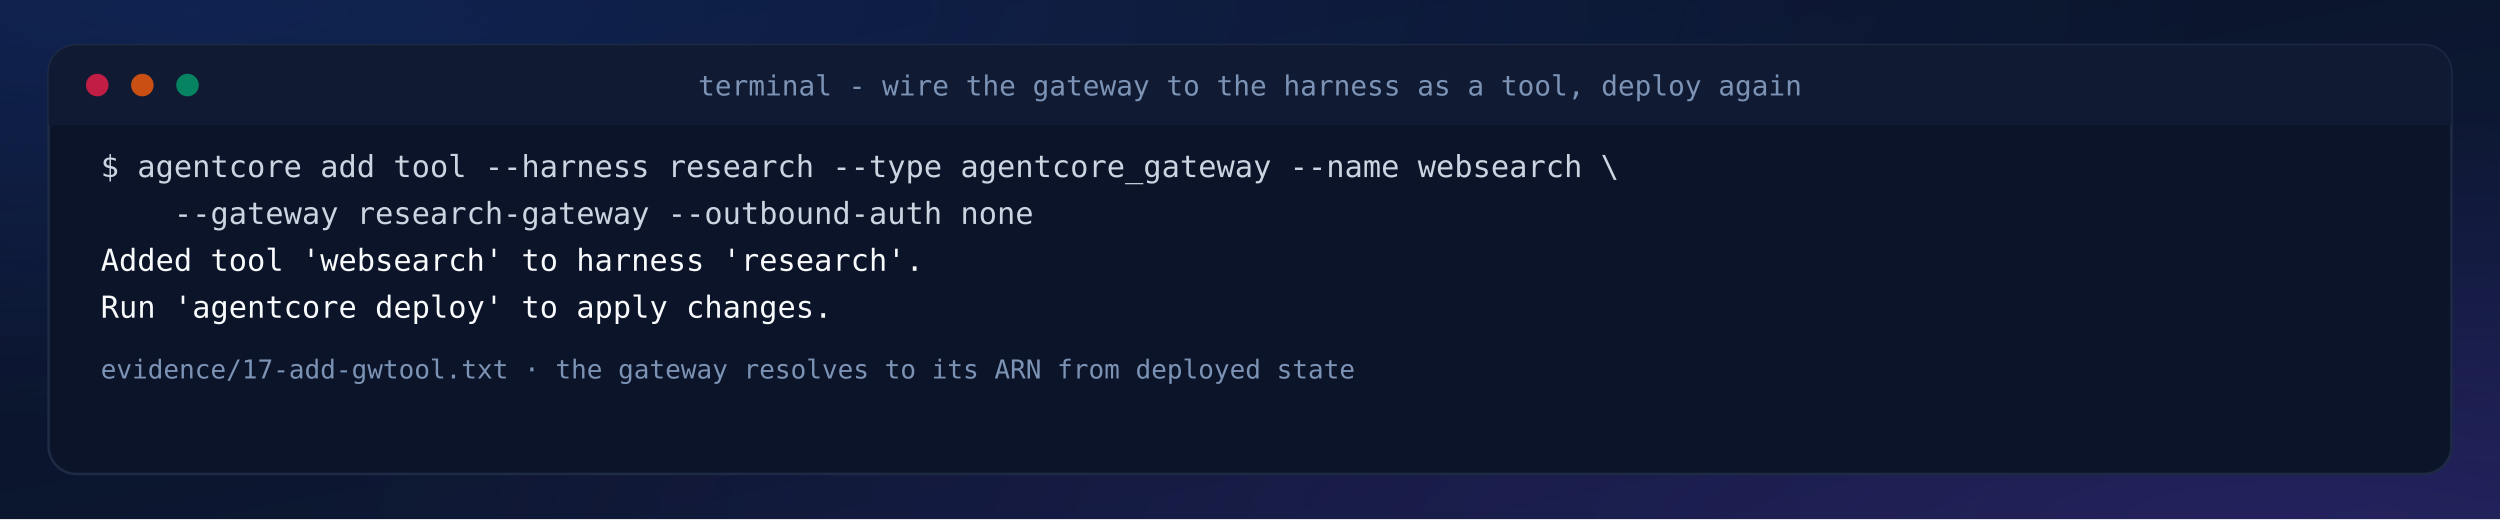
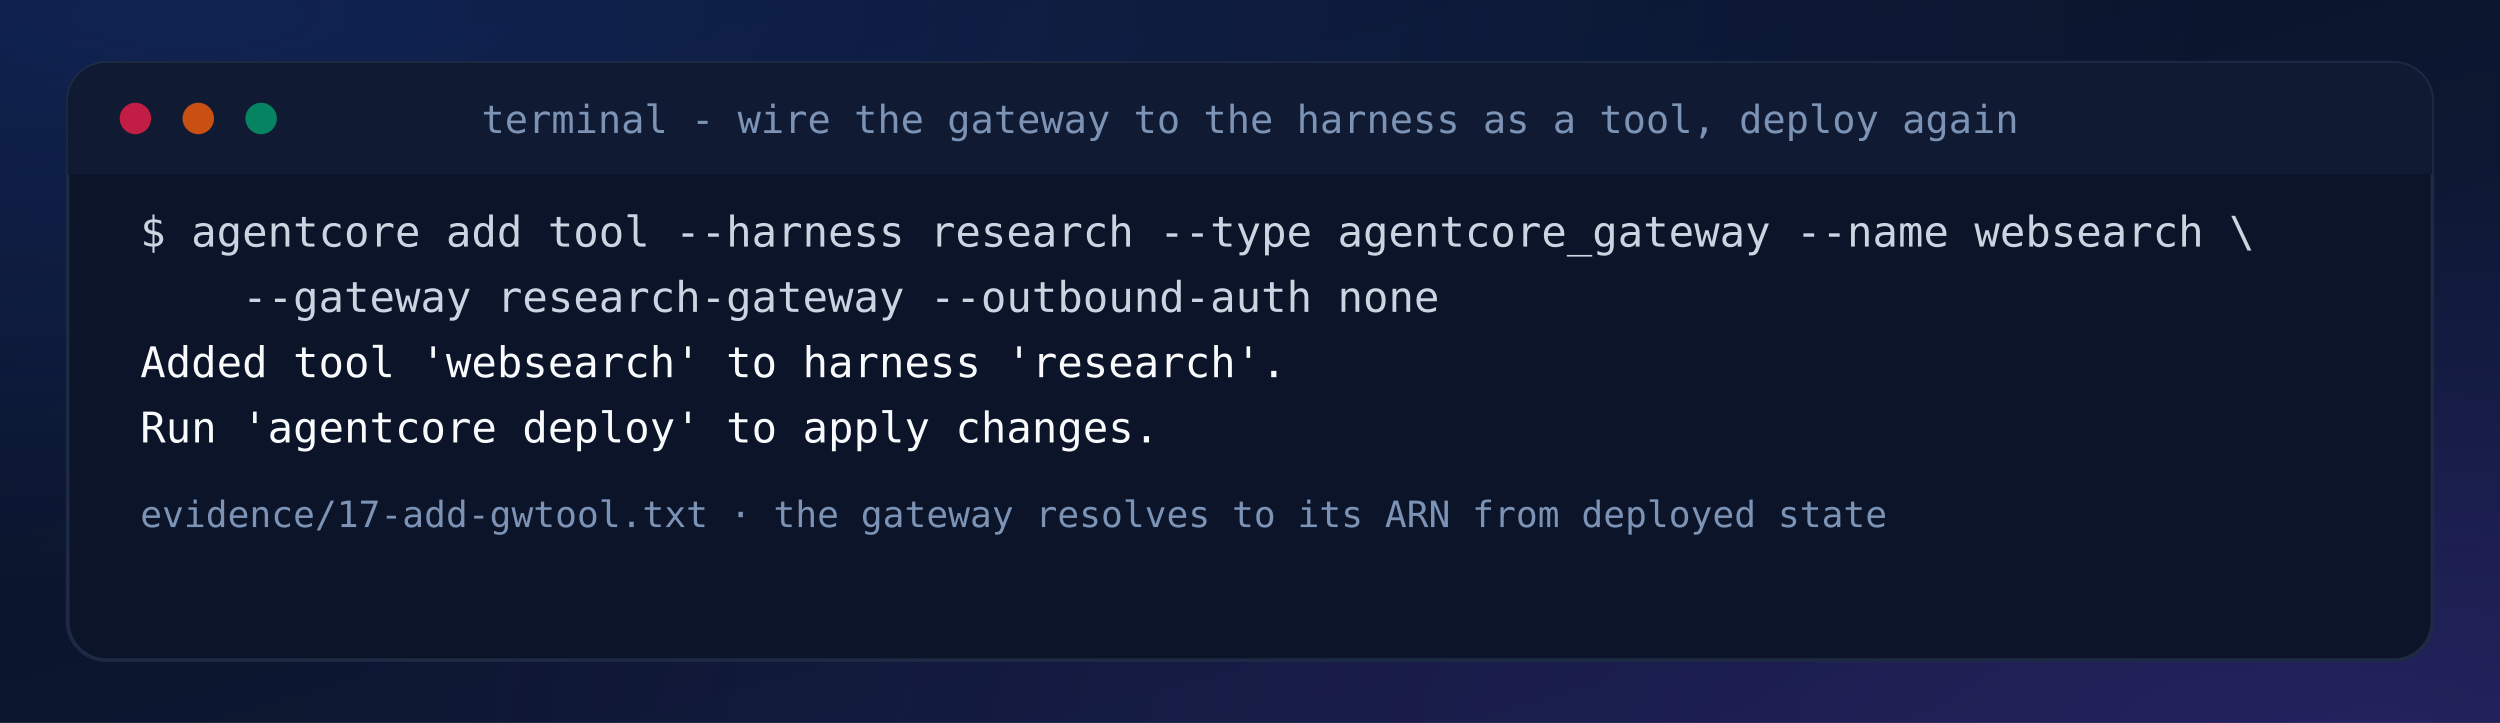
- <svg xmlns="http://www.w3.org/2000/svg" viewBox="0 0 1440 299" width="1440" height="299" role="img">
+ <svg xmlns="http://www.w3.org/2000/svg" viewBox="0 0 1034 299" width="1034" height="299" role="img">
  <defs>
    <linearGradient id="bg" x1="0" y1="0" x2="1" y2="1">
      <stop offset="0" stop-color="#0a1024" />
      <stop offset="1" stop-color="#0d1c3a" />
    </linearGradient>
    <radialGradient id="g1" cx="0.08" cy="0.02" r="0.8">
      <stop offset="0" stop-color="#2563eb" stop-opacity="0.22" />
      <stop offset="1" stop-color="#2563eb" stop-opacity="0" />
    </radialGradient>
    <radialGradient id="g2" cx="0.92" cy="1.0" r="0.8">
      <stop offset="0" stop-color="#7c3aed" stop-opacity="0.20" />
      <stop offset="1" stop-color="#7c3aed" stop-opacity="0" />
    </radialGradient>
  </defs>
-   <rect width="1440" height="299" fill="url(#bg)" />
-   <rect width="1440" height="299" fill="url(#g1)" />
-   <rect width="1440" height="299" fill="url(#g2)" />
-   <rect x="28" y="26" width="1384" height="247" rx="16" fill="#0b1428" stroke="#1e2a44" stroke-width="1.5" />
-   <rect x="28" y="26" width="1384" height="46" rx="16" fill="#101b33" />
-   <rect x="28" y="58" width="1384" height="14" fill="#101b33" />
+   <rect width="1034" height="299" fill="url(#bg)" />
+   <rect width="1034" height="299" fill="url(#g1)" />
+   <rect width="1034" height="299" fill="url(#g2)" />
+   <rect x="28" y="26" width="978" height="247" rx="16" fill="#0b1428" stroke="#1e2a44" stroke-width="1.5" />
+   <rect x="28" y="26" width="978" height="46" rx="16" fill="#101b33" />
+   <rect x="28" y="58" width="978" height="14" fill="#101b33" />
  <circle cx="56" cy="49" r="6.5" fill="#e11d48" opacity="0.85" />
  <circle cx="82" cy="49" r="6.5" fill="#ea580c" opacity="0.85" />
  <circle cx="108" cy="49" r="6.5" fill="#059669" opacity="0.85" />
-   <text x="720" y="55" font-family="ui-monospace, SFMono-Regular, Menlo, Consolas, monospace" font-size="16" fill="#7c93b5" text-anchor="middle">terminal - wire the gateway to the harness as a tool, deploy again</text>
+   <text x="517" y="55" font-family="ui-monospace, SFMono-Regular, Menlo, Consolas, monospace" font-size="16" fill="#7c93b5" text-anchor="middle">terminal - wire the gateway to the harness as a tool, deploy again</text>
  <text x="58" y="102" font-family="ui-monospace, SFMono-Regular, Menlo, Consolas, monospace" font-size="17.5" fill="#cbd5e1" xml:space="preserve">$ agentcore add tool --harness research --type agentcore_gateway --name websearch \</text>
  <text x="58" y="129" font-family="ui-monospace, SFMono-Regular, Menlo, Consolas, monospace" font-size="17.5" fill="#cbd5e1" xml:space="preserve">    --gateway research-gateway --outbound-auth none</text>
  <text x="58" y="156" font-family="ui-monospace, SFMono-Regular, Menlo, Consolas, monospace" font-size="17.5" fill="#f8fafc" xml:space="preserve">Added tool 'websearch' to harness 'research'.</text>
  <text x="58" y="183" font-family="ui-monospace, SFMono-Regular, Menlo, Consolas, monospace" font-size="17.5" fill="#f8fafc" xml:space="preserve">Run 'agentcore deploy' to apply changes.</text>
  <text x="58" y="218" font-family="ui-monospace, SFMono-Regular, Menlo, Consolas, monospace" font-size="15" fill="#7c93b5">evidence/17-add-gwtool.txt · the gateway resolves to its ARN from deployed state</text>
</svg>
